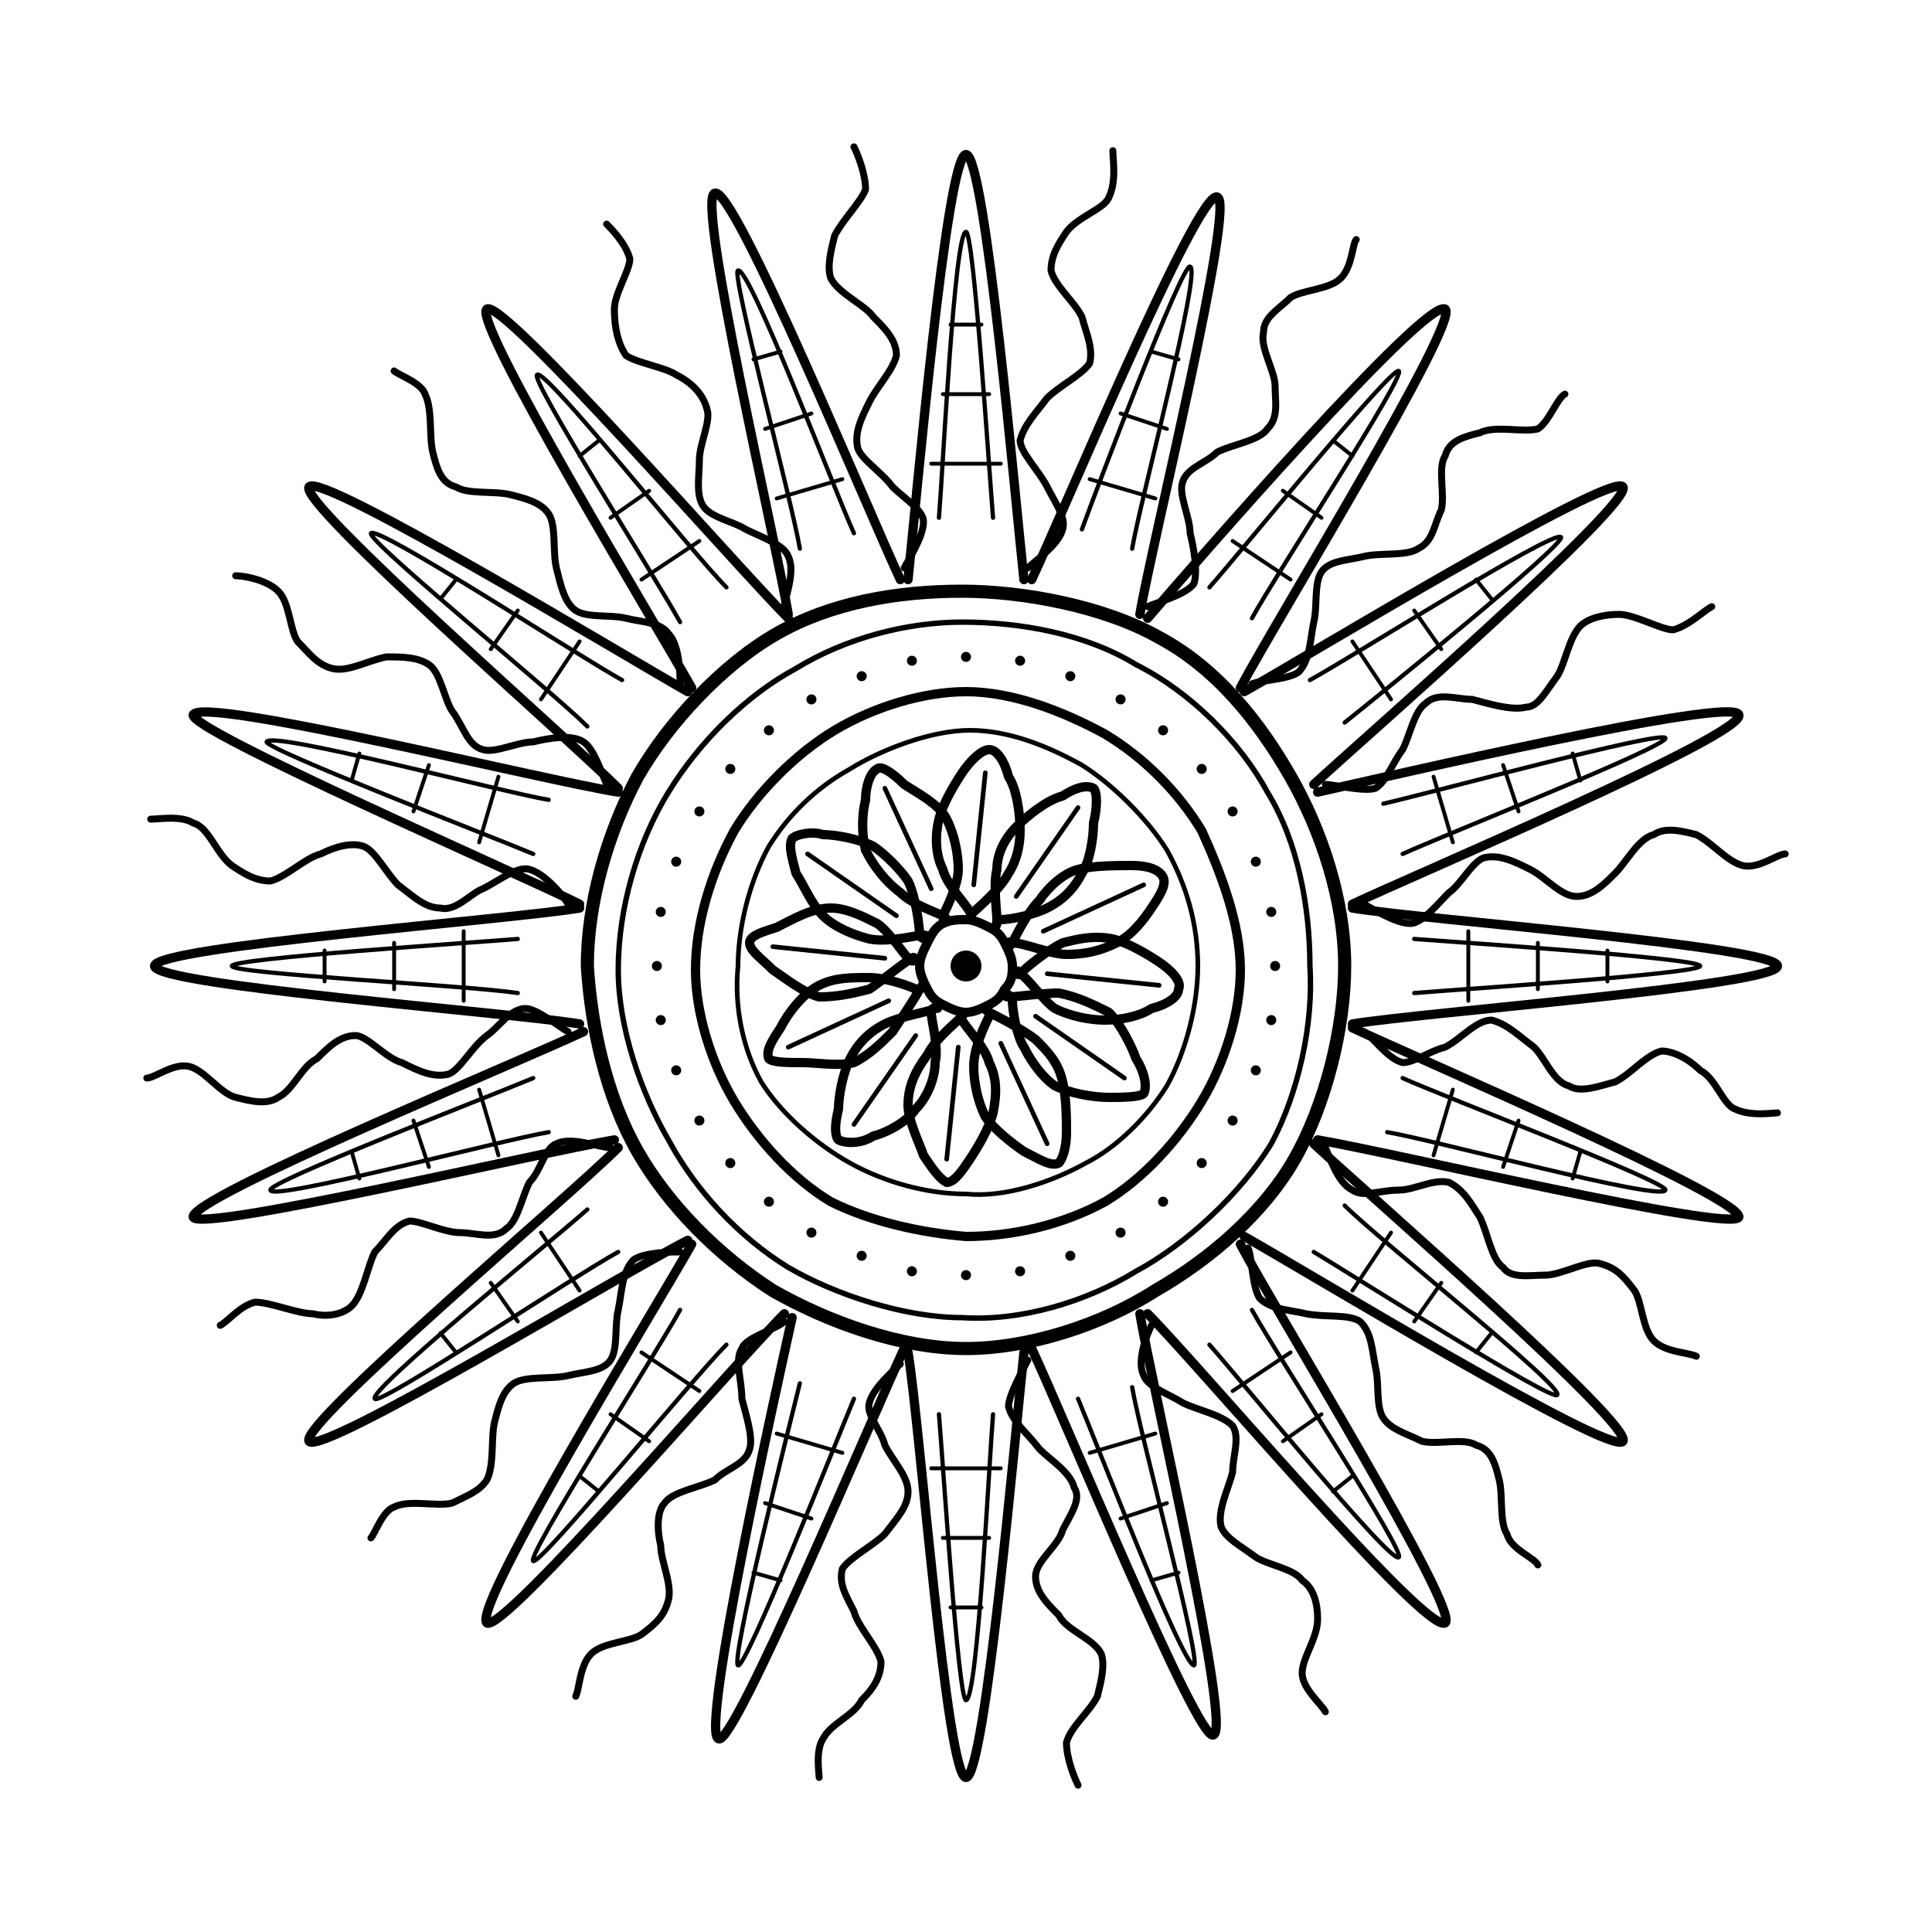
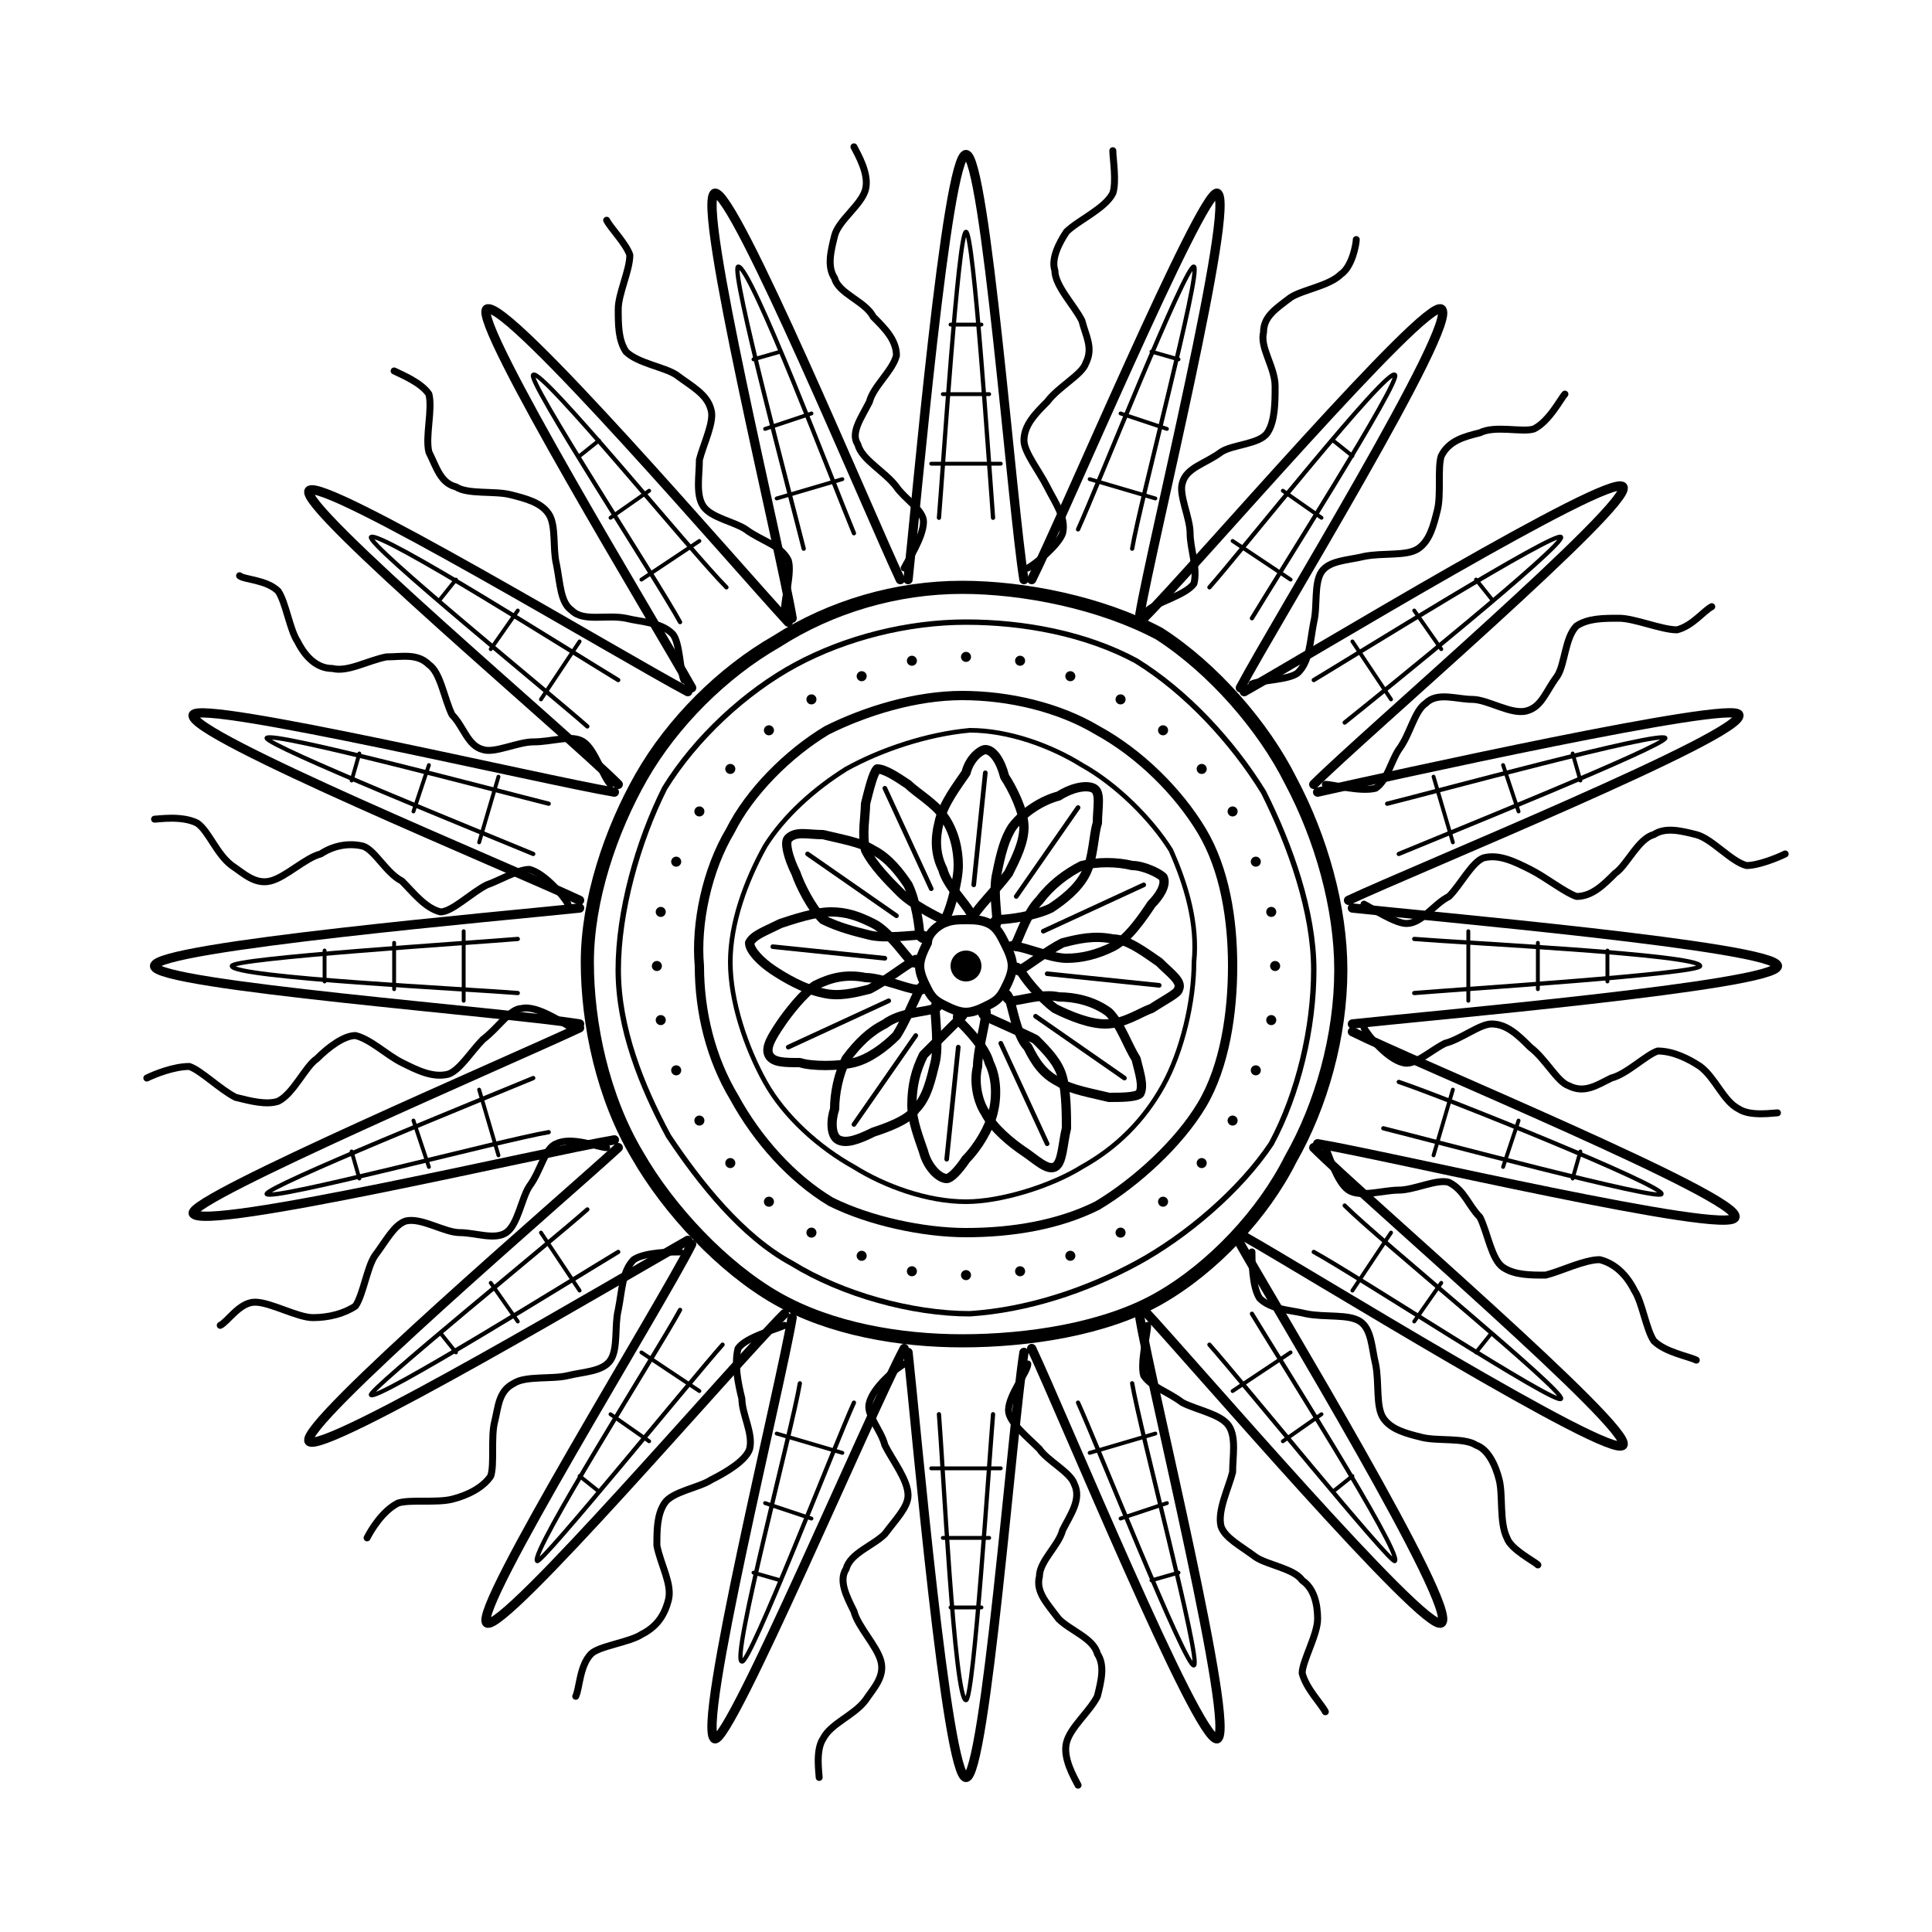
<svg xmlns="http://www.w3.org/2000/svg" viewBox="0 0 500 500" fill="none" stroke="currentColor" stroke-linecap="round" stroke-linejoin="round" aria-hidden="true" focusable="false">
-   <path d="M350 235C368 238 460 245 460 250C460 255 368 262 350 265" stroke-width="2.4" />
-   <path d="M366 243C379 244 440 248 440 250C440 252 378 256 366 257" stroke-width="1.1" />
+   <path d="M350 235C368 237 460 245 460 250C460 255 368 263 350 265" stroke-width="2.4" />
+   <path d="M366 243C378 244 440 247 440 250C440 252 378 256 366 257" stroke-width="1.1" />
  <line x1="380" y1="241" x2="380" y2="259" stroke-width="1" />
  <line x1="398" y1="244" x2="398" y2="256" stroke-width="1" />
  <line x1="416" y1="246" x2="416" y2="254" stroke-width="1" />
-   <path d="M353 267C355 268 359 274 363 275C366 275 370 272 374 271C378 269 382 264 386 264C390 265 393 268 397 271C400 274 402 280 406 281C409 283 414 281 418 280C422 278 426 273 430 272C433 272 437 274 440 277C444 279 446 286 449 287C453 289 459 288 460 288" stroke-width="1.8" />
-   <path d="M350 266C367 274 451 310 450 315C448 319 359 298 341 295" stroke-width="2.4" />
-   <path d="M363 279C374 284 432 306 431 308C430 311 371 295 359 293" stroke-width="1.1" />
+   <path d="M353 266C354 268 359 274 363 275C366 276 370 272 374 270C378 269 383 265 386 265C390 265 393 268 396 271C400 274 403 280 406 281C410 283 413 281 417 279C421 278 426 273 429 272C433 272 437 274 440 276C444 279 446 285 450 287C453 289 459 288 460 288" stroke-width="1.8" />
+   <path d="M350 267C366 275 451 310 449 315C448 320 359 299 341 296" stroke-width="2.4" />
+   <path d="M362 280C374 284 431 307 430 309C430 311 370 295 358 292" stroke-width="1.1" />
  <line x1="376" y1="282" x2="371" y2="299" stroke-width="1" />
  <line x1="393" y1="290" x2="389" y2="302" stroke-width="1" />
  <line x1="409" y1="298" x2="407" y2="305" stroke-width="1" />
-   <path d="M343 297C344 299 346 306 350 308C353 310 357 308 362 308C366 308 371 305 375 306C379 308 381 312 383 315C385 319 386 326 389 328C391 331 396 330 400 330C404 330 411 326 414 327C418 328 420 330 423 334C425 337 425 344 428 347C431 350 437 350 439 351" stroke-width="1.8" />
-   <path d="M340 296C354 309 423 369 420 373C417 377 338 329 322 320" stroke-width="2.4" />
-   <path d="M348 312C357 321 405 359 403 361C402 363 350 330 340 324" stroke-width="1.1" />
+   <path d="M343 297C344 299 346 306 349 308C352 310 358 308 362 308C366 308 372 305 375 306C379 308 380 312 383 315C385 319 386 326 389 328C392 330 396 330 400 330C404 329 410 326 414 326C418 327 421 330 423 334C425 337 426 344 428 347C431 350 437 351 439 352" stroke-width="1.8" />
+   <path d="M340 297C353 310 423 370 420 374C417 378 338 329 322 320" stroke-width="2.4" />
+   <path d="M348 312C357 321 405 360 404 362C403 364 351 330 340 324" stroke-width="1.1" />
  <line x1="360" y1="319" x2="350" y2="334" stroke-width="1" />
  <line x1="373" y1="332" x2="366" y2="342" stroke-width="1" />
  <line x1="386" y1="345" x2="382" y2="350" stroke-width="1" />
-   <path d="M323 323C324 325 324 333 326 336C329 339 334 339 338 340C343 341 349 340 352 342C355 345 355 349 356 354C357 358 356 364 358 367C360 370 364 371 368 373C372 374 379 372 382 374C386 375 387 379 388 383C389 387 388 394 390 397C391 401 397 403 398 405" stroke-width="1.8" />
-   <path d="M321 322C330 339 378 417 374 420C369 423 310 353 297 340" stroke-width="2.4" />
-   <path d="M324 339C330 350 364 402 362 403C360 405 321 357 313 348" stroke-width="1.1" />
+   <path d="M324 324C324 326 324 333 326 336C329 339 334 339 338 340C343 341 349 340 352 342C355 344 355 349 356 353C357 358 356 364 358 367C360 370 364 371 368 372C372 373 379 372 382 374C385 375 387 379 388 383C389 387 388 394 390 398C391 401 397 404 398 405" stroke-width="1.8" />
+   <path d="M321 322C330 338 378 417 373 420C369 423 309 353 296 339" stroke-width="2.4" />
+   <path d="M324 340C330 350 363 402 361 404C360 405 321 357 313 348" stroke-width="1.1" />
  <line x1="334" y1="350" x2="319" y2="360" stroke-width="1" />
  <line x1="342" y1="366" x2="332" y2="373" stroke-width="1" />
  <line x1="350" y1="382" x2="345" y2="386" stroke-width="1" />
-   <path d="M298 343C297 345 294 352 296 356C297 359 303 361 306 363C310 365 316 366 319 369C321 372 319 377 319 381C318 385 315 391 316 395C317 398 321 400 325 403C328 405 335 406 337 409C340 411 341 415 341 419C341 424 337 429 337 433C337 437 342 441 343 443" stroke-width="1.8" />
-   <path d="M295 340C298 358 319 448 314 449C310 451 275 366 267 349" stroke-width="2.4" />
-   <path d="M293 359C295 371 311 430 309 431C306 431 284 374 279 362" stroke-width="1.1" />
+   <path d="M297 343C297 345 295 353 296 356C298 359 302 360 306 363C310 365 316 366 318 369C320 372 319 377 319 381C318 385 315 391 316 395C317 398 321 400 325 403C328 405 335 406 337 409C340 411 341 415 341 419C341 423 337 430 337 433C338 437 342 441 343 443" stroke-width="1.8" />
+   <path d="M295 341C298 359 320 448 315 450C310 451 275 366 267 349" stroke-width="2.4" />
+   <path d="M293 358C295 370 311 430 309 431C307 432 284 374 279 363" stroke-width="1.1" />
  <line x1="299" y1="371" x2="282" y2="376" stroke-width="1" />
  <line x1="302" y1="389" x2="290" y2="393" stroke-width="1" />
  <line x1="305" y1="407" x2="298" y2="409" stroke-width="1" />
-   <path d="M266 352C265 354 261 361 261 364C262 368 266 371 269 375C272 378 277 381 278 385C280 388 277 392 275 396C274 400 268 404 268 408C268 412 271 415 274 418C276 422 283 424 285 428C286 431 285 435 284 439C282 443 277 447 276 451C276 455 278 460 279 462" stroke-width="1.8" />
-   <path d="M265 350C263 368 255 460 250 460C245 460 238 368 235 350" stroke-width="2.4" />
-   <path d="M257 366C256 378 253 440 250 440C248 440 244 378 243 366" stroke-width="1.1" />
+   <path d="M266 353C266 355 261 361 261 365C261 368 266 372 269 375C271 378 277 381 278 384C280 388 277 392 275 396C274 400 269 404 269 408C268 412 271 415 274 419C277 422 283 424 284 428C286 431 285 435 284 439C282 443 277 447 276 451C275 455 278 460 279 462" stroke-width="1.8" />
+   <path d="M265 350C262 369 255 460 250 460C245 460 237 368 235 350" stroke-width="2.4" />
+   <path d="M257 366C256 378 252 440 250 440C247 440 244 378 243 366" stroke-width="1.1" />
  <line x1="259" y1="380" x2="241" y2="380" stroke-width="1" />
  <line x1="256" y1="398" x2="244" y2="398" stroke-width="1" />
  <line x1="254" y1="416" x2="246" y2="416" stroke-width="1" />
-   <path d="M233 353C232 354 226 359 225 363C224 366 228 370 229 374C231 378 235 382 235 386C235 390 232 393 229 397C226 400 220 403 218 406C217 410 219 413 221 417C222 421 227 426 228 430C228 434 226 437 223 440C221 444 215 446 213 450C211 453 212 459 212 460" stroke-width="1.8" />
-   <path d="M234 349C226 366 190 452 186 450C181 449 201 359 205 341" stroke-width="2.4" />
-   <path d="M221 362C216 374 193 432 191 431C189 430 204 370 207 358" stroke-width="1.1" />
+   <path d="M234 353C232 354 226 359 225 363C224 366 228 370 229 374C231 378 235 383 235 387C235 390 232 393 229 397C226 400 220 402 219 406C217 409 219 413 221 417C222 421 227 426 228 430C229 434 226 437 224 440C221 444 215 446 213 450C211 453 212 459 212 460" stroke-width="1.8" />
+   <path d="M234 349C225 366 189 451 185 450C180 448 202 359 205 341" stroke-width="2.4" />
+   <path d="M221 363C216 374 194 431 192 430C189 430 205 370 207 358" stroke-width="1.1" />
  <line x1="218" y1="376" x2="201" y2="371" stroke-width="1" />
  <line x1="210" y1="393" x2="198" y2="389" stroke-width="1" />
  <line x1="202" y1="409" x2="195" y2="407" stroke-width="1" />
-   <path d="M203 342C201 344 193 346 192 349C190 352 192 357 192 362C193 366 195 372 194 375C193 379 188 380 185 383C181 385 174 386 172 389C170 391 170 396 171 400C171 404 174 410 173 414C172 418 170 420 166 423C163 425 156 425 153 428C150 431 150 437 149 439" stroke-width="1.8" />
-   <path d="M203 340C190 353 130 423 126 420C122 416 170 338 179 322" stroke-width="2.4" />
-   <path d="M188 348C179 357 140 405 138 404C136 403 170 350 176 339" stroke-width="1.1" />
+   <path d="M203 343C201 344 193 346 191 349C190 353 191 358 192 362C192 366 195 371 194 375C193 378 188 381 184 383C181 385 174 386 172 389C170 392 170 396 170 400C171 405 174 410 173 414C172 418 170 421 166 423C163 425 155 426 153 428C150 431 150 437 149 439" stroke-width="1.8" />
+   <path d="M203 340C190 353 130 423 126 420C122 417 171 338 179 322" stroke-width="2.4" />
+   <path d="M187 348C179 357 140 405 139 404C137 402 170 350 176 339" stroke-width="1.1" />
  <line x1="181" y1="360" x2="166" y2="350" stroke-width="1" />
  <line x1="168" y1="373" x2="158" y2="366" stroke-width="1" />
  <line x1="155" y1="386" x2="150" y2="382" stroke-width="1" />
-   <path d="M176 324C174 324 167 324 164 326C161 329 161 334 160 339C159 343 160 349 158 352C156 355 151 355 147 356C143 357 136 356 133 358C130 360 129 364 128 368C127 372 128 379 126 383C124 386 121 387 117 389C113 390 106 388 102 390C99 391 97 397 96 398" stroke-width="1.8" />
-   <path d="M178 321C162 329 83 377 80 373C77 369 147 310 160 297" stroke-width="2.4" />
-   <path d="M160 324C149 330 98 364 97 362C95 360 143 321 152 313" stroke-width="1.1" />
+   <path d="M176 324C174 324 167 324 164 326C161 329 161 334 160 339C159 343 160 349 158 352C156 355 151 355 147 356C143 357 136 356 133 358C129 360 129 364 128 368C127 372 128 379 127 382C125 385 121 387 117 388C113 389 106 388 103 389C99 391 96 396 95 398" stroke-width="1.8" />
+   <path d="M178 321C162 330 83 377 80 373C77 369 147 309 160 297" stroke-width="2.4" />
+   <path d="M160 324C150 330 97 363 96 361C95 360 143 321 152 313" stroke-width="1.1" />
  <line x1="150" y1="334" x2="140" y2="319" stroke-width="1" />
  <line x1="134" y1="342" x2="127" y2="332" stroke-width="1" />
  <line x1="118" y1="350" x2="114" y2="345" stroke-width="1" />
-   <path d="M158 297C155 297 148 294 144 296C141 297 140 303 137 306C135 310 134 316 131 318C128 321 123 319 119 319C115 319 109 316 106 316C102 317 100 321 97 324C95 328 94 335 91 338C89 340 85 341 81 340C77 340 70 337 66 337C62 338 59 342 57 343" stroke-width="1.8" />
-   <path d="M159 295C141 298 52 319 50 315C49 310 134 275 151 267" stroke-width="2.4" />
-   <path d="M142 293C130 295 70 311 70 308C69 306 126 284 138 279" stroke-width="1.1" />
+   <path d="M157 297C155 297 148 294 144 296C141 297 140 303 137 307C135 310 134 317 131 319C128 321 123 319 119 319C115 319 109 315 105 316C102 317 100 321 97 325C95 328 94 335 92 338C89 340 85 341 81 341C77 341 70 337 66 337C62 337 59 342 57 343" stroke-width="1.8" />
+   <path d="M159 295C141 298 52 319 50 314C49 310 133 274 150 266" stroke-width="2.4" />
+   <path d="M142 293C130 295 70 311 69 309C69 307 126 284 138 279" stroke-width="1.1" />
  <line x1="129" y1="299" x2="124" y2="282" stroke-width="1" />
  <line x1="111" y1="302" x2="107" y2="290" stroke-width="1" />
  <line x1="93" y1="305" x2="91" y2="298" stroke-width="1" />
-   <path d="M147 267C145 266 139 261 136 261C132 261 129 266 126 268C122 271 119 277 116 278C112 279 108 277 104 275C100 274 95 268 92 268C88 268 85 271 82 274C78 276 76 282 72 284C69 286 65 285 61 284C57 283 53 277 49 276C45 275 40 279 38 279" stroke-width="1.8" />
-   <path d="M150 265C132 262 40 255 40 250C40 245 132 238 150 235" stroke-width="2.4" />
-   <path d="M134 257C121 255 60 252 60 250C60 248 122 244 134 243" stroke-width="1.1" />
+   <path d="M148 266C146 265 139 260 135 261C132 261 129 266 125 269C122 272 119 277 116 278C112 279 108 277 104 275C100 273 96 269 92 268C89 268 85 271 82 274C79 276 76 283 72 285C69 286 65 285 61 284C57 282 52 277 49 276C45 276 40 278 38 279" stroke-width="1.8" />
+   <path d="M150 265C132 262 40 255 40 250C40 245 131 237 150 235" stroke-width="2.4" />
+   <path d="M134 257C122 256 60 253 60 250C60 248 122 244 134 243" stroke-width="1.1" />
  <line x1="120" y1="259" x2="120" y2="241" stroke-width="1" />
  <line x1="102" y1="256" x2="102" y2="244" stroke-width="1" />
  <line x1="84" y1="254" x2="84" y2="246" stroke-width="1" />
-   <path d="M147 234C146 232 141 226 137 225C134 224 129 228 125 230C122 231 118 236 114 235C110 235 107 232 103 229C100 226 97 220 94 219C91 218 87 219 83 221C79 222 74 227 70 228C66 228 63 226 60 224C56 221 54 214 50 213C47 211 41 212 39 212" stroke-width="1.8" />
-   <path d="M150 234C134 226 49 189 50 185C52 180 141 202 160 205" stroke-width="2.4" />
-   <path d="M138 221C126 216 69 194 69 192C70 189 130 205 142 207" stroke-width="1.1" />
+   <path d="M147 234C146 232 141 226 137 225C134 225 129 228 126 229C122 231 117 236 114 236C110 235 107 231 104 228C100 226 97 220 94 219C90 218 86 219 83 221C79 222 74 227 70 228C66 229 63 226 60 224C56 221 54 215 51 213C47 211 41 212 40 212" stroke-width="1.8" />
+   <path d="M150 233C133 225 48 190 50 185C52 181 141 202 159 205" stroke-width="2.4" />
+   <path d="M138 221C126 216 69 193 69 191C70 189 130 205 142 208" stroke-width="1.1" />
  <line x1="124" y1="218" x2="129" y2="201" stroke-width="1" />
  <line x1="107" y1="210" x2="111" y2="198" stroke-width="1" />
  <line x1="91" y1="202" x2="93" y2="195" stroke-width="1" />
-   <path d="M157 203C156 201 154 194 151 192C148 190 142 191 138 192C134 192 128 195 125 194C121 193 120 188 117 184C115 181 114 174 111 172C108 170 104 170 100 170C95 171 90 174 86 173C82 172 80 169 77 166C75 163 75 156 72 153C69 150 63 149 61 149" stroke-width="1.8" />
-   <path d="M160 204C147 191 77 130 80 126C83 122 162 170 178 179" stroke-width="2.4" />
-   <path d="M152 188C143 179 95 140 96 138C98 136 150 170 161 176" stroke-width="1.1" />
+   <path d="M158 203C156 201 154 194 151 192C148 190 143 192 138 192C134 192 128 195 125 194C121 193 120 188 117 185C115 181 114 174 111 172C108 169 104 170 100 170C95 171 90 174 86 173C82 173 79 170 77 166C75 163 74 156 72 153C69 150 63 150 62 149" stroke-width="1.8" />
+   <path d="M160 203C147 190 77 131 80 127C83 123 161 170 178 179" stroke-width="2.4" />
+   <path d="M152 188C143 180 95 141 96 139C98 137 150 170 160 176" stroke-width="1.1" />
  <line x1="140" y1="181" x2="150" y2="166" stroke-width="1" />
  <line x1="127" y1="168" x2="134" y2="158" stroke-width="1" />
  <line x1="114" y1="155" x2="118" y2="150" stroke-width="1" />
-   <path d="M176 177C176 175 176 167 173 164C171 161 166 161 162 160C158 159 152 160 149 158C146 156 145 151 144 147C143 143 144 136 142 133C140 130 136 129 132 128C128 127 121 128 118 126C114 125 113 121 112 117C111 113 112 106 110 102C109 99 103 97 102 96" stroke-width="1.8" />
-   <path d="M179 178C170 162 122 83 126 80C130 77 191 147 204 160" stroke-width="2.4" />
-   <path d="M176 161C170 150 137 98 139 97C141 95 179 143 188 152" stroke-width="1.1" />
+   <path d="M177 176C176 174 176 166 174 164C171 161 166 161 162 160C157 159 151 161 148 158C145 156 145 151 144 146C143 142 144 136 142 133C140 130 136 129 132 128C128 127 121 128 118 126C114 125 113 121 111 117C110 113 112 106 111 102C109 99 104 97 102 96" stroke-width="1.8" />
+   <path d="M179 178C170 162 122 83 126 80C131 77 191 147 204 161" stroke-width="2.4" />
+   <path d="M176 161C170 150 136 98 138 97C140 95 179 143 188 152" stroke-width="1.1" />
  <line x1="166" y1="150" x2="181" y2="140" stroke-width="1" />
  <line x1="158" y1="134" x2="168" y2="127" stroke-width="1" />
  <line x1="150" y1="118" x2="155" y2="114" stroke-width="1" />
-   <path d="M203 157C203 155 206 148 204 144C203 141 197 139 193 137C190 135 184 134 182 131C180 128 181 123 181 119C181 115 184 109 183 106C182 102 179 99 175 97C172 95 165 94 162 92C160 89 159 85 159 80C159 76 163 70 163 67C162 63 158 59 157 58" stroke-width="1.8" />
-   <path d="M204 159C201 141 180 51 185 50C190 48 225 133 233 150" stroke-width="2.4" />
-   <path d="M207 142C205 130 189 70 191 70C194 69 216 127 221 138" stroke-width="1.1" />
+   <path d="M203 158C203 155 205 148 204 145C202 141 197 140 193 137C190 135 184 134 182 131C180 128 181 123 181 119C182 115 185 109 184 106C183 102 179 100 175 97C172 95 165 94 162 91C160 88 160 84 160 80C160 76 163 70 163 66C162 63 158 59 157 57" stroke-width="1.8" />
+   <path d="M205 160C202 142 180 52 185 50C190 49 225 133 233 150" stroke-width="2.4" />
+   <path d="M208 142C205 130 189 70 191 69C194 68 216 126 221 138" stroke-width="1.1" />
  <line x1="201" y1="129" x2="218" y2="124" stroke-width="1" />
  <line x1="198" y1="111" x2="210" y2="107" stroke-width="1" />
  <line x1="195" y1="93" x2="202" y2="91" stroke-width="1" />
-   <path d="M234 147C235 145 239 139 239 135C239 132 234 129 231 126C228 122 223 119 222 116C221 112 223 108 225 104C227 100 231 96 232 92C232 88 229 85 226 82C224 79 217 76 215 72C214 69 215 65 216 61C218 57 223 52 224 49C224 45 222 40 221 38" stroke-width="1.8" />
-   <path d="M235 150C237 131 245 40 250 40C255 40 263 132 265 150" stroke-width="2.4" />
-   <path d="M243 134C244 122 247 60 250 60C252 60 256 122 257 134" stroke-width="1.1" />
+   <path d="M234 147C235 145 239 139 239 135C239 132 234 129 232 126C229 122 223 119 222 115C220 112 223 108 225 104C226 100 231 96 232 92C232 88 229 85 226 82C224 78 217 76 216 72C214 69 215 65 216 61C217 57 223 53 224 49C225 45 222 40 221 38" stroke-width="1.8" />
+   <path d="M235 150C237 132 245 40 250 40C255 40 262 132 265 150" stroke-width="2.4" />
+   <path d="M243 134C244 122 248 60 250 60C252 60 256 121 257 134" stroke-width="1.1" />
  <line x1="241" y1="120" x2="259" y2="120" stroke-width="1" />
  <line x1="244" y1="102" x2="256" y2="102" stroke-width="1" />
  <line x1="246" y1="84" x2="254" y2="84" stroke-width="1" />
-   <path d="M266 147C268 145 274 141 275 137C276 134 273 130 271 126C269 122 264 117 264 114C265 110 268 107 271 103C274 100 280 97 282 94C283 90 281 86 280 82C278 78 273 74 272 70C272 66 274 63 276 60C279 56 286 54 287 51C289 47 288 41 288 39" stroke-width="1.8" />
-   <path d="M267 150C275 133 310 49 315 51C320 52 298 141 295 159" stroke-width="2.4" />
-   <path d="M280 137C284 126 306 68 308 69C311 70 295 130 293 142" stroke-width="1.1" />
+   <path d="M266 147C268 146 274 141 275 138C276 134 273 130 271 126C269 122 265 117 265 114C265 110 268 107 271 104C274 100 280 97 281 94C283 90 281 87 280 83C278 79 273 74 273 70C272 67 274 63 276 60C279 57 286 54 288 50C289 47 288 41 288 39" stroke-width="1.8" />
+   <path d="M267 150C275 134 311 49 315 50C320 52 298 141 295 159" stroke-width="2.4" />
+   <path d="M279 137C284 126 307 68 309 69C311 70 295 130 293 142" stroke-width="1.1" />
  <line x1="282" y1="124" x2="299" y2="129" stroke-width="1" />
  <line x1="290" y1="107" x2="302" y2="111" stroke-width="1" />
  <line x1="298" y1="91" x2="305" y2="93" stroke-width="1" />
-   <path d="M297 157C299 156 307 154 309 151C310 148 309 142 308 138C308 134 305 128 306 125C307 121 312 120 315 117C319 115 326 114 328 111C331 108 330 104 330 100C330 96 326 90 327 86C327 82 331 80 334 77C337 75 344 75 347 72C350 69 350 63 351 62" stroke-width="1.8" />
-   <path d="M297 160C309 146 369 77 374 80C378 83 330 161 321 178" stroke-width="2.4" />
-   <path d="M313 152C321 143 360 95 362 96C364 97 330 149 324 160" stroke-width="1.1" />
+   <path d="M297 158C299 156 307 154 309 151C310 147 308 142 308 138C308 134 305 128 306 125C307 121 312 120 316 117C319 115 326 115 328 112C330 109 330 104 330 100C330 95 326 90 327 86C327 82 330 80 334 77C337 75 344 74 347 71C350 69 351 63 351 62" stroke-width="1.8" />
+   <path d="M296 160C309 147 369 77 373 80C378 83 330 161 321 178" stroke-width="2.4" />
+   <path d="M313 152C321 143 359 95 361 97C363 98 330 150 324 160" stroke-width="1.1" />
  <line x1="319" y1="140" x2="334" y2="150" stroke-width="1" />
  <line x1="332" y1="127" x2="342" y2="134" stroke-width="1" />
  <line x1="345" y1="114" x2="350" y2="118" stroke-width="1" />
-   <path d="M324 177C326 176 333 176 336 174C339 171 339 166 340 161C341 157 340 151 342 148C344 145 349 145 353 144C357 143 364 144 367 142C371 140 371 136 373 132C374 128 372 121 374 118C375 114 379 113 383 112C387 110 394 112 398 111C401 109 403 103 405 102" stroke-width="1.8" />
-   <path d="M322 179C338 170 417 122 420 126C423 130 353 191 340 203" stroke-width="2.4" />
-   <path d="M339 176C350 170 402 137 404 139C405 141 358 179 348 187" stroke-width="1.1" />
+   <path d="M324 177C326 176 334 176 336 174C339 171 339 166 340 161C341 157 340 151 342 148C344 145 349 145 353 144C358 143 364 144 367 142C370 140 371 136 372 132C373 128 372 121 373 118C375 114 379 113 383 112C387 110 394 112 397 111C401 109 404 103 405 102" stroke-width="1.8" />
+   <path d="M322 179C338 170 417 122 420 126C423 130 353 190 340 203" stroke-width="2.4" />
+   <path d="M340 176C350 170 403 137 404 139C405 141 358 179 348 187" stroke-width="1.1" />
  <line x1="350" y1="166" x2="360" y2="181" stroke-width="1" />
  <line x1="366" y1="158" x2="373" y2="168" stroke-width="1" />
  <line x1="382" y1="150" x2="386" y2="155" stroke-width="1" />
-   <path d="M343 203C345 203 353 205 356 204C359 202 360 198 363 194C365 190 366 184 369 182C372 179 377 181 381 181C385 182 391 184 395 183C398 183 400 179 403 175C405 172 406 165 409 162C411 160 415 159 419 159C423 159 430 163 433 163C437 162 441 158 443 157" stroke-width="1.8" />
-   <path d="M341 205C359 201 449 180 450 185C452 190 367 226 350 234" stroke-width="2.4" />
-   <path d="M358 208C371 205 430 189 431 191C432 193 374 216 363 221" stroke-width="1.1" />
+   <path d="M343 203C345 203 352 205 356 204C359 202 360 197 362 194C365 190 366 184 369 182C372 179 377 181 381 181C385 181 391 185 395 184C399 183 400 179 403 175C405 172 405 165 408 162C411 160 415 160 419 160C423 160 430 163 434 163C438 162 441 158 443 157" stroke-width="1.8" />
+   <path d="M341 205C359 201 449 181 450 185C452 190 366 225 349 233" stroke-width="2.4" />
+   <path d="M359 208C371 205 430 189 431 191C431 193 374 216 362 221" stroke-width="1.1" />
  <line x1="371" y1="201" x2="376" y2="218" stroke-width="1" />
  <line x1="389" y1="198" x2="393" y2="210" stroke-width="1" />
  <line x1="407" y1="195" x2="409" y2="202" stroke-width="1" />
-   <path d="M353 234C355 235 361 239 365 239C368 239 372 234 375 231C378 229 381 223 384 222C388 221 392 223 396 225C400 227 404 232 408 232C412 232 415 229 418 226C421 223 424 217 428 216C431 214 435 215 439 216C443 218 447 223 451 224C455 225 460 221 462 221" stroke-width="1.8" />
-   <path d="M348 250C348 266 343 286 335 300C327 314 313 326 299 334C285 343 266 349 250 349C233 349 214 342 200 334C186 325 173 312 165 298C157 284 153 266 152 250C152 234 157 216 165 201C173 187 187 172 201 164C215 156 232 153 249 153C265 153 286 157 300 165C315 173 326 187 334 201C342 215 348 233 348 250Z" stroke-width="3.4" />
-   <path d="M339 250C340 265 336 283 329 296C321 309 307 322 294 329C281 337 264 342 249 341C234 341 216 335 204 328C191 320 180 308 173 295C166 283 160 266 160 251C160 235 165 218 173 205C181 192 193 180 206 173C219 165 235 161 249 161C264 161 281 164 294 172C308 179 321 192 328 205C336 218 339 235 339 250Z" stroke-width="1.4" />
-   <path d="M321 251C321 262 317 275 311 285C305 295 296 305 286 311C275 317 262 320 250 320C238 319 225 316 215 311C205 305 196 295 190 285C184 275 180 262 180 251C180 239 184 226 190 215C196 205 206 195 216 189C226 183 239 179 250 179C262 179 275 184 286 190C296 196 305 205 311 215C316 226 321 239 321 251Z" stroke-width="2.4" />
-   <path d="M310 250C310 260 307 272 302 281C297 289 289 297 281 301C272 306 260 310 250 309C240 309 229 306 220 301C211 296 202 288 197 280C192 271 190 260 191 250C191 240 194 228 199 219C204 211 211 204 220 199C228 194 241 189 251 189C261 189 271 193 280 198C288 203 297 212 302 220C307 229 310 239 310 250Z" stroke-width="1.2" />
+   <path d="M353 234C355 235 361 239 364 239C368 239 371 234 375 232C378 229 381 223 384 222C388 221 392 223 396 225C400 227 405 231 408 232C412 232 415 229 418 226C421 224 424 217 428 216C431 214 435 215 439 216C443 217 448 223 452 224C455 224 460 222 462 221" stroke-width="1.8" />
+   <path d="M347 251C347 268 342 286 334 300C327 314 314 328 300 336C286 344 266 347 249 347C233 347 215 344 201 336C187 328 173 313 165 299C156 284 152 265 152 249C152 233 158 215 166 201C174 187 187 174 201 166C215 157 232 152 249 152C265 152 285 156 300 164C314 173 327 188 334 202C342 217 347 235 347 251Z" stroke-width="3.4" />
+   <path d="M340 251C340 266 336 283 329 296C321 308 307 320 294 327C281 334 266 339 251 340C236 340 218 335 205 327C192 320 181 306 173 294C166 281 160 266 160 251C160 236 165 218 172 204C180 191 193 179 206 172C219 165 235 161 250 161C265 161 281 164 294 171C307 179 319 192 327 205C334 219 340 236 340 251Z" stroke-width="1.4" />
+   <path d="M319 250C319 262 317 276 311 286C305 296 294 306 284 312C274 317 262 319 250 319C239 319 225 316 215 311C205 305 196 295 190 284C184 274 181 262 181 250C180 239 183 225 189 215C194 205 204 195 214 189C224 184 237 180 249 180C261 180 274 183 284 189C295 195 305 205 311 215C317 225 319 238 319 250Z" stroke-width="2.4" />
+   <path d="M309 249C309 259 306 272 301 281C296 290 289 297 280 302C272 307 259 311 250 311C240 311 229 307 221 302C212 297 203 289 198 280C193 271 189 259 189 249C189 239 193 228 198 219C203 211 211 204 219 199C228 194 240 190 251 189C261 189 272 193 280 198C289 203 298 212 303 220C307 229 310 239 309 249Z" stroke-width="1.2" />
  <path d="M330 250h0M329 264h0M325 277h0M319 290h0M311 301h0M301 311h0M290 319h0M277 325h0M264 329h0M250 330h0M236 329h0M223 325h0M210 319h0M199 311h0M189 301h0M181 290h0M175 277h0M171 264h0M170 250h0M171 236h0M175 223h0M181 210h0M189 199h0M199 189h0M210 181h0M223 175h0M236 171h0M250 170h0M264 171h0M277 175h0M290 181h0M301 189h0M311 199h0M319 210h0M325 223h0M329 236h0" stroke-width="2.6" />
-   <path d="M264 252C266 250 271 246 275 244C279 243 283 242 288 243C292 244 297 247 300 249C303 251 306 254 305 256C305 258 302 260 298 261C295 263 290 264 286 264C282 264 277 263 273 261C270 259 266 253 264 252C263 250 263 253 264 252Z" stroke-width="2.4" />
+   <path d="M264 251C266 250 271 246 275 244C279 243 283 242 288 243C292 243 297 247 300 249C303 252 306 254 305 256C305 257 301 259 298 261C295 262 291 265 286 265C282 265 277 263 273 261C269 258 265 253 264 251C262 249 263 252 264 251Z" stroke-width="2.4" />
  <line x1="271" y1="252" x2="300" y2="255" stroke-width="1.2" />
-   <path d="M261 258C263 258 270 257 274 257C279 258 283 260 287 262C290 265 293 271 294 274C296 277 297 281 296 283C295 284 290 284 287 284C283 284 277 283 273 281C270 279 267 275 265 271C263 268 262 261 262 259C261 256 259 258 261 258Z" stroke-width="2.4" />
+   <path d="M262 259C264 259 270 257 274 258C278 258 283 259 287 262C290 265 292 271 294 274C295 278 296 281 295 283C294 284 290 284 287 284C283 283 277 282 274 280C270 278 268 275 266 271C263 268 262 260 261 258C260 256 260 259 262 259Z" stroke-width="2.4" />
  <line x1="268" y1="263" x2="291" y2="279" stroke-width="1.2" />
-   <path d="M256 262C258 263 264 266 268 269C271 272 274 275 275 280C276 284 276 290 276 293C276 297 275 300 274 301C272 302 269 300 265 298C262 296 257 292 255 289C253 285 252 280 252 276C252 271 255 265 256 263C256 260 254 261 256 262Z" stroke-width="2.4" />
+   <path d="M255 263C257 264 264 267 268 269C271 272 274 275 275 279C276 283 276 289 276 292C275 296 275 301 273 302C271 303 268 300 265 298C262 296 257 292 255 288C253 285 252 280 253 276C253 272 255 265 255 263C256 260 253 262 255 263Z" stroke-width="2.4" />
  <line x1="259" y1="270" x2="271" y2="296" stroke-width="1.2" />
-   <path d="M249 264C250 266 255 271 256 275C258 279 258 283 257 288C256 292 253 297 251 300C249 303 247 306 245 306C243 305 241 302 239 299C238 296 235 290 235 286C235 281 237 277 240 273C242 269 247 265 249 263C250 262 248 262 249 264Z" stroke-width="2.4" />
+   <path d="M248 264C250 266 255 271 256 275C258 279 258 284 257 288C256 292 253 297 250 300C248 303 246 305 245 305C243 305 240 302 239 298C238 295 236 290 236 286C236 281 237 277 239 273C242 270 247 265 249 263C250 262 247 262 248 264Z" stroke-width="2.4" />
  <line x1="248" y1="271" x2="245" y2="300" stroke-width="1.2" />
-   <path d="M241 262C241 264 243 271 242 275C242 279 240 284 237 287C235 290 230 293 226 294C223 296 219 296 217 295C216 294 216 291 217 287C217 284 218 278 220 274C222 270 225 267 229 265C233 263 240 262 242 261C244 261 241 260 241 262Z" stroke-width="2.4" />
+   <path d="M242 261C242 263 243 271 242 275C241 279 240 284 237 287C235 290 229 292 226 293C222 295 219 296 217 295C215 294 215 290 216 287C216 283 217 278 219 274C222 270 225 267 229 265C233 262 239 262 242 261C244 260 242 259 242 261Z" stroke-width="2.4" />
  <line x1="237" y1="268" x2="221" y2="291" stroke-width="1.2" />
-   <path d="M238 256C237 258 233 264 231 267C228 270 225 273 221 275C217 276 211 275 208 275C204 275 200 275 199 274C198 272 200 269 202 266C204 262 208 257 212 255C216 253 220 253 225 253C229 253 235 255 237 256C240 256 239 254 238 256Z" stroke-width="2.4" />
+   <path d="M238 256C237 258 234 265 232 268C229 271 225 274 221 275C217 276 210 276 207 275C203 275 200 275 199 273C198 271 200 268 202 265C204 262 208 257 211 255C215 253 219 252 224 253C228 253 235 256 237 256C240 257 239 254 238 256Z" stroke-width="2.4" />
  <line x1="230" y1="259" x2="204" y2="271" stroke-width="1.2" />
-   <path d="M236 248C234 249 228 254 225 256C221 257 217 258 212 258C208 257 203 253 200 251C197 248 194 246 194 244C194 242 198 241 201 240C205 238 210 235 215 235C219 235 223 237 227 239C230 241 234 247 235 248C237 250 237 247 236 248Z" stroke-width="2.4" />
+   <path d="M236 249C234 250 229 254 225 256C221 257 217 258 213 257C208 256 203 253 200 251C197 249 194 246 194 244C195 242 198 241 202 239C205 238 211 236 215 236C219 236 222 237 226 239C230 241 234 247 236 249C238 250 238 247 236 249Z" stroke-width="2.4" />
  <line x1="229" y1="248" x2="200" y2="245" stroke-width="1.2" />
-   <path d="M239 242C237 242 230 244 225 243C221 242 216 240 213 237C210 234 208 229 206 226C205 222 204 219 205 217C206 216 210 215 213 216C216 216 222 217 226 219C229 221 233 225 235 228C237 232 238 240 238 242C239 244 241 242 239 242Z" stroke-width="2.4" />
+   <path d="M238 242C236 242 229 243 225 242C221 241 217 240 213 238C210 235 207 229 206 226C204 222 203 218 204 217C206 215 209 216 213 216C217 217 223 218 226 220C230 222 233 226 235 229C237 233 238 240 238 242C239 244 241 242 238 242Z" stroke-width="2.4" />
  <line x1="232" y1="237" x2="209" y2="221" stroke-width="1.2" />
-   <path d="M244 237C242 236 236 234 233 231C229 228 226 224 224 220C223 216 223 211 224 207C224 204 225 200 227 199C228 198 231 200 234 203C237 205 243 208 245 212C247 216 248 221 248 225C248 229 245 235 244 237C244 239 246 238 244 237Z" stroke-width="2.4" />
+   <path d="M244 238C242 237 236 234 233 231C230 228 226 224 224 220C223 216 224 211 224 208C225 204 226 200 227 199C229 199 232 201 235 203C237 205 242 208 244 211C247 215 248 220 248 224C248 228 246 235 245 237C244 239 246 239 244 238Z" stroke-width="2.4" />
  <line x1="241" y1="230" x2="229" y2="204" stroke-width="1.2" />
-   <path d="M251 236C250 234 245 229 244 225C242 221 242 216 243 212C244 208 247 203 249 200C251 197 254 194 256 194C258 194 260 197 261 201C263 204 264 210 264 215C264 219 263 223 261 226C259 230 253 235 252 236C250 238 252 238 251 236Z" stroke-width="2.4" />
+   <path d="M251 236C250 234 245 229 244 225C242 221 242 217 243 213C244 208 248 203 250 200C251 196 254 194 255 194C257 194 259 197 260 201C262 204 265 210 265 214C265 218 263 222 261 226C258 230 253 235 252 237C250 238 253 238 251 236Z" stroke-width="2.4" />
  <line x1="252" y1="229" x2="255" y2="200" stroke-width="1.2" />
-   <path d="M258 238C258 236 257 229 258 225C258 221 260 217 263 214C266 211 271 207 275 206C278 204 281 203 283 204C284 205 284 209 283 213C283 217 282 223 280 226C278 230 275 233 271 235C267 237 261 238 259 238C257 239 258 241 258 238Z" stroke-width="2.4" />
+   <path d="M258 238C258 236 257 230 258 226C259 221 260 217 262 214C265 210 270 207 274 206C277 204 281 203 283 204C285 205 284 209 284 213C283 216 283 222 281 226C279 230 275 233 272 235C268 237 261 238 258 238C256 239 258 241 258 238Z" stroke-width="2.4" />
  <line x1="263" y1="232" x2="279" y2="209" stroke-width="1.2" />
-   <path d="M262 244C263 242 266 236 269 233C271 230 275 226 279 225C283 224 289 224 293 224C297 224 300 225 301 227C302 229 300 232 298 235C296 238 293 242 289 244C285 246 281 247 276 247C272 247 265 244 262 244C260 243 261 246 262 244Z" stroke-width="2.4" />
+   <path d="M263 244C264 242 266 236 269 233C272 229 276 226 280 224C284 223 289 223 293 224C296 224 300 226 301 227C302 229 300 232 298 234C296 237 292 243 288 245C284 247 280 248 276 248C272 248 265 245 263 245C261 244 262 246 263 244Z" stroke-width="2.4" />
  <line x1="270" y1="241" x2="296" y2="229" stroke-width="1.2" />
-   <path d="M262 250C262 252 262 254 260 256C259 258 258 259 256 260C254 261 252 262 250 262C248 262 246 261 244 260C242 259 241 258 240 256C239 254 238 252 238 250C238 248 239 246 240 244C241 242 242 240 244 239C246 238 248 238 250 238C252 238 254 239 256 240C258 241 259 242 260 244C261 246 262 248 262 250Z" stroke-width="2.4" />
+   <path d="M262 250C262 252 261 254 260 256C259 258 258 259 256 260C254 261 252 262 250 262C248 262 246 261 244 260C242 259 241 258 240 256C239 254 238 252 238 250C238 248 239 246 240 244C240 242 242 240 244 239C246 238 248 238 250 238C252 238 254 238 256 239C258 240 259 242 260 244C261 246 262 248 262 250Z" stroke-width="2.4" />
  <path d="M250 250h0" stroke-width="8" />
</svg>
